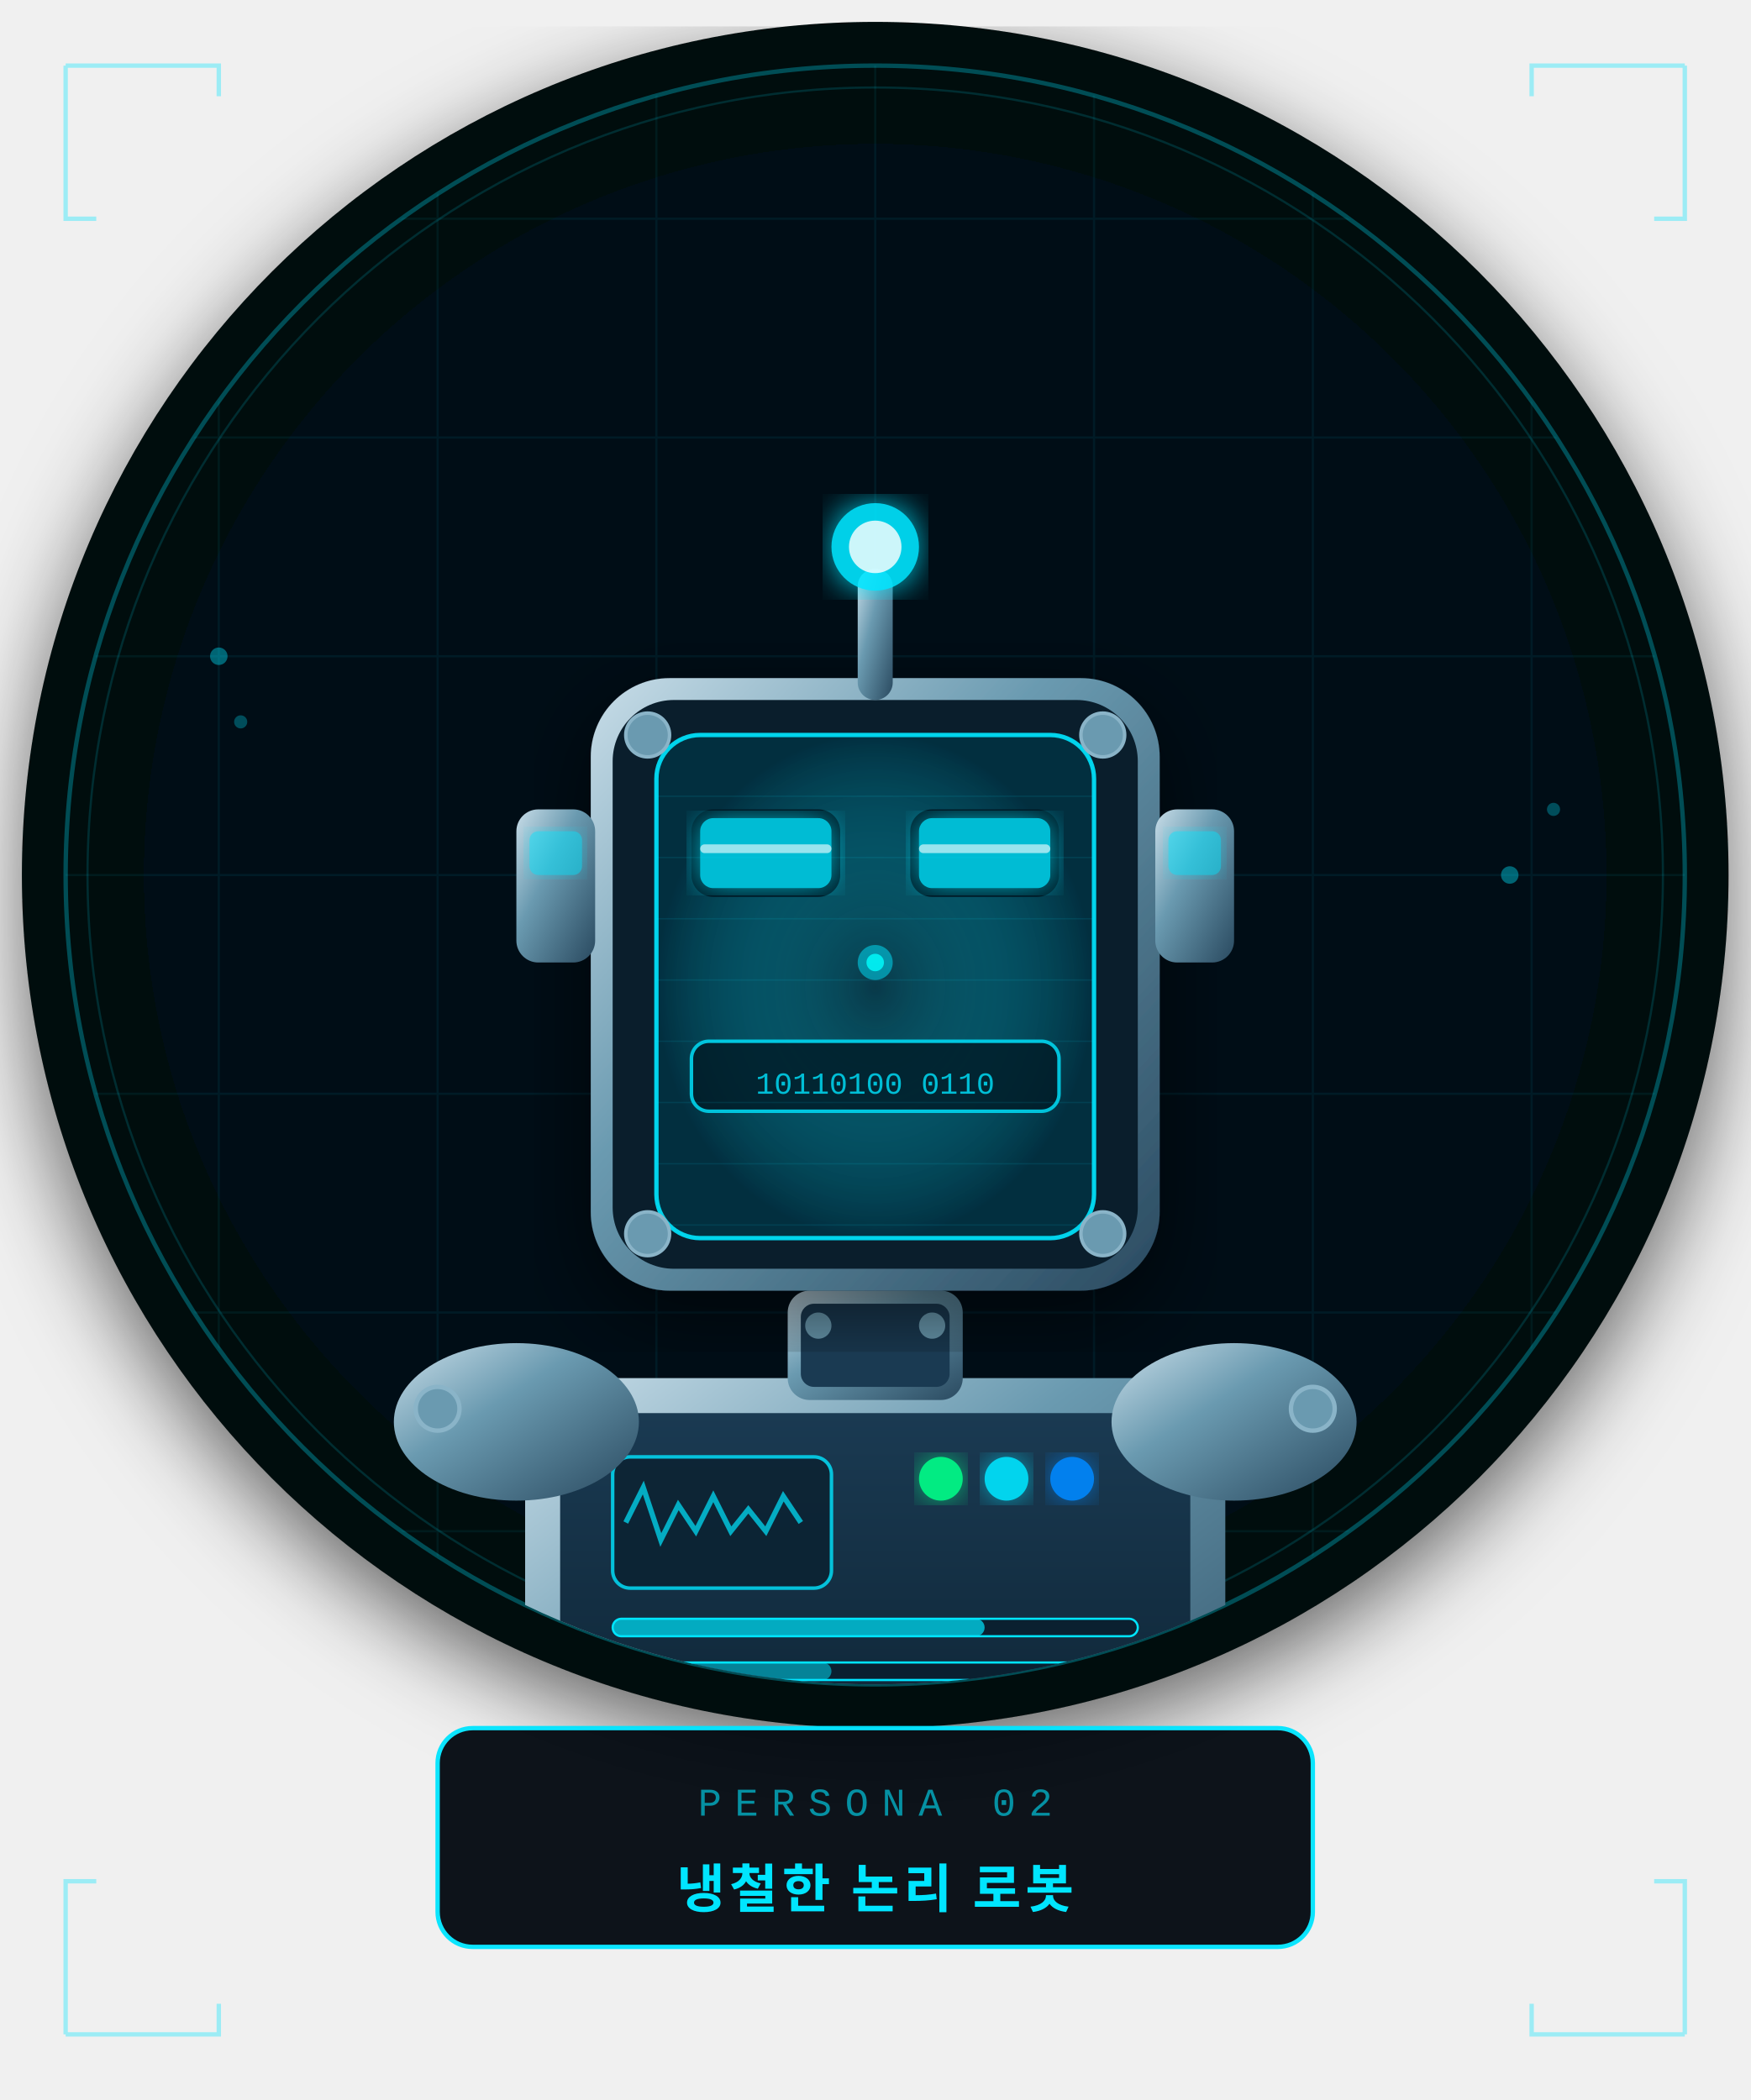
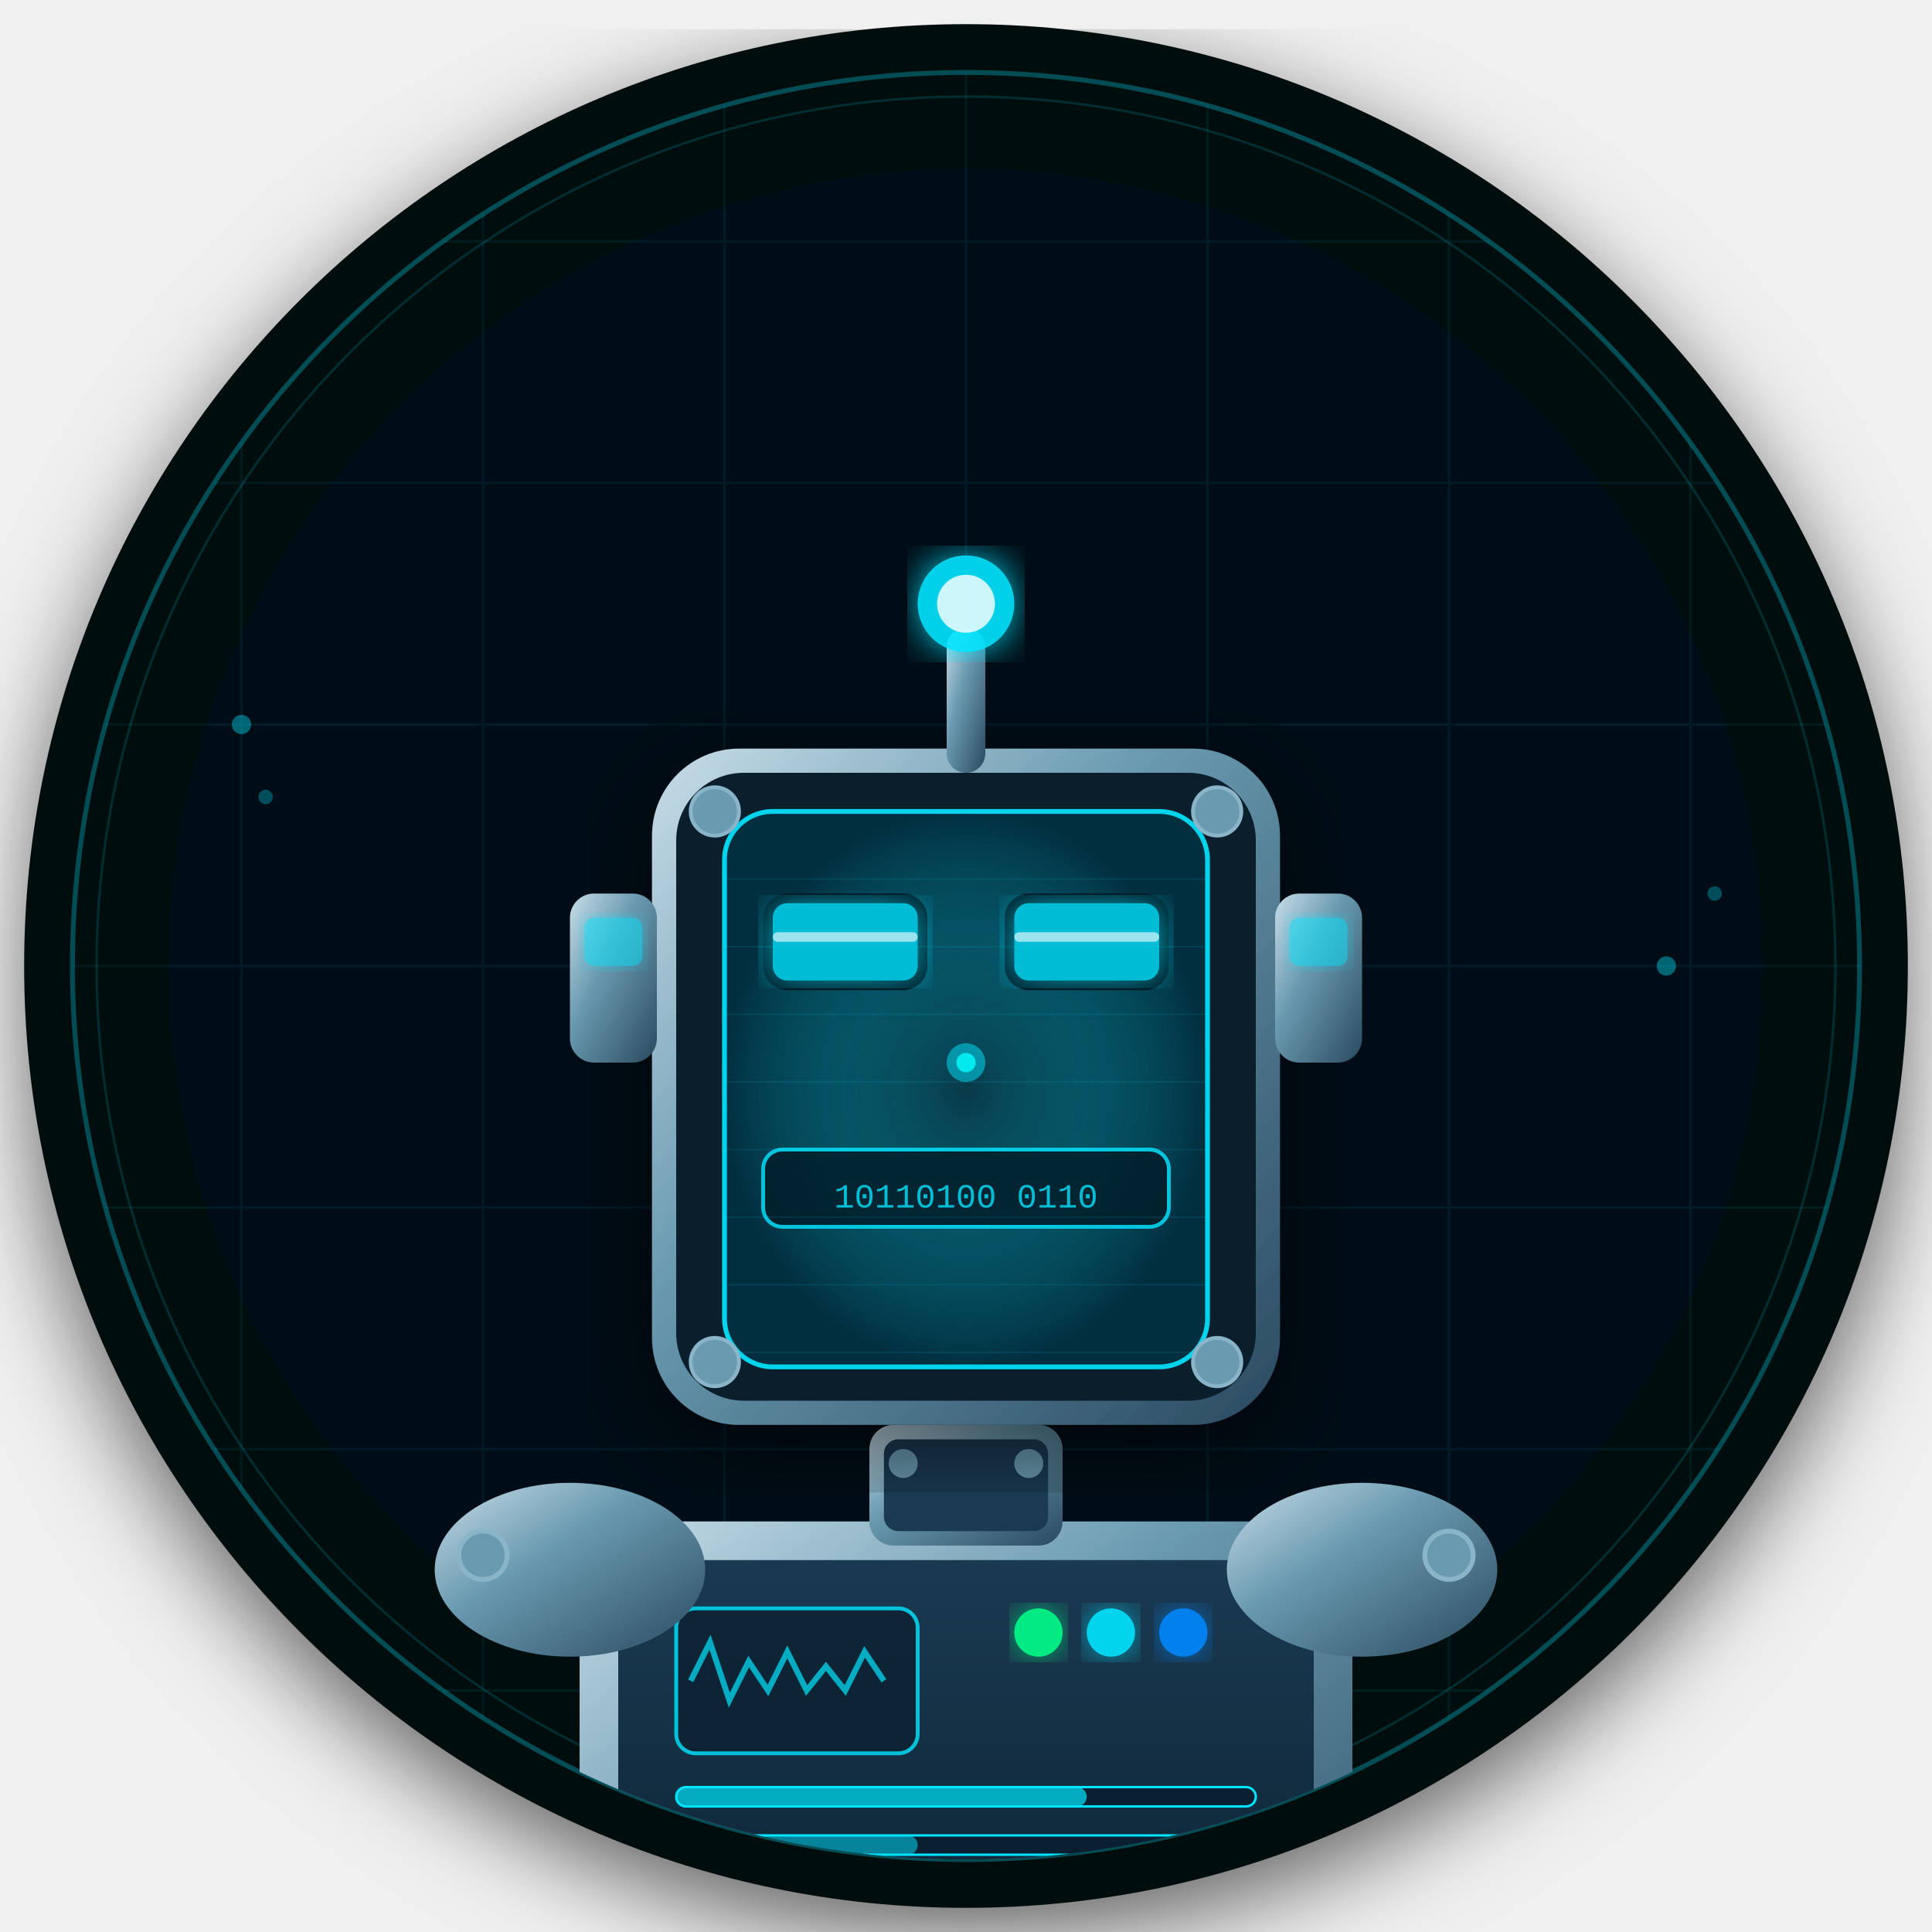
- <svg xmlns="http://www.w3.org/2000/svg" viewBox="0 0 400 480" width="400" height="480">
+ <svg xmlns="http://www.w3.org/2000/svg" viewBox="0 0 400 400" width="400" height="400">
  <defs>
    <radialGradient id="bgRobot" cx="50%" cy="50%" r="50%">
      <stop offset="0%" stop-color="#050f1a" />
      <stop offset="100%" stop-color="#020810" />
    </radialGradient>
    <radialGradient id="bodyGrad" cx="30%" cy="30%" r="70%">
      <stop offset="0%" stop-color="#8ab4c8" />
      <stop offset="60%" stop-color="#4a7a9b" />
      <stop offset="100%" stop-color="#2a4a60" />
    </radialGradient>
    <radialGradient id="screenGrad" cx="50%" cy="50%" r="50%">
      <stop offset="0%" stop-color="#00e5ff" stop-opacity="0.15" />
      <stop offset="100%" stop-color="#003344" stop-opacity="0.9" />
    </radialGradient>
    <linearGradient id="chrome" x1="0%" y1="0%" x2="100%" y2="100%">
      <stop offset="0%" stop-color="#c8dde8" />
      <stop offset="40%" stop-color="#6a9ab0" />
      <stop offset="100%" stop-color="#2a4a60" />
    </linearGradient>
    <linearGradient id="panel" x1="0%" y1="0%" x2="0%" y2="100%">
      <stop offset="0%" stop-color="#1a3a52" />
      <stop offset="100%" stop-color="#0a1e2c" />
    </linearGradient>
    <filter id="robotGlow">
      <feGaussianBlur stdDeviation="4" result="coloredBlur" />
      <feMerge>
        <feMergeNode in="coloredBlur" />
        <feMergeNode in="SourceGraphic" />
      </feMerge>
    </filter>
    <filter id="softShadow">
      <feDropShadow dx="0" dy="6" stdDeviation="10" flood-color="#000" flood-opacity="0.6" />
    </filter>
    <clipPath id="robotCircle">
      <circle cx="200" cy="200" r="185" />
    </clipPath>
  </defs>
  <circle cx="200" cy="200" r="195" fill="url(#bgRobot)" filter="url(#softShadow)" />
  <circle cx="200" cy="200" r="185" fill="none" stroke="#00e5ff" stroke-width="1" opacity="0.3" />
  <circle cx="200" cy="200" r="180" fill="none" stroke="#00e5ff" stroke-width="0.5" opacity="0.15" />
  <g clip-path="url(#robotCircle)" opacity="0.07">
    <line x1="50" y1="0" x2="50" y2="400" stroke="#00e5ff" stroke-width="0.5" />
    <line x1="100" y1="0" x2="100" y2="400" stroke="#00e5ff" stroke-width="0.5" />
    <line x1="150" y1="0" x2="150" y2="400" stroke="#00e5ff" stroke-width="0.5" />
    <line x1="200" y1="0" x2="200" y2="400" stroke="#00e5ff" stroke-width="0.5" />
    <line x1="250" y1="0" x2="250" y2="400" stroke="#00e5ff" stroke-width="0.5" />
    <line x1="300" y1="0" x2="300" y2="400" stroke="#00e5ff" stroke-width="0.5" />
    <line x1="350" y1="0" x2="350" y2="400" stroke="#00e5ff" stroke-width="0.5" />
    <line x1="0" y1="50" x2="400" y2="50" stroke="#00e5ff" stroke-width="0.5" />
    <line x1="0" y1="100" x2="400" y2="100" stroke="#00e5ff" stroke-width="0.5" />
    <line x1="0" y1="150" x2="400" y2="150" stroke="#00e5ff" stroke-width="0.5" />
    <line x1="0" y1="200" x2="400" y2="200" stroke="#00e5ff" stroke-width="0.5" />
    <line x1="0" y1="250" x2="400" y2="250" stroke="#00e5ff" stroke-width="0.5" />
    <line x1="0" y1="300" x2="400" y2="300" stroke="#00e5ff" stroke-width="0.5" />
    <line x1="0" y1="350" x2="400" y2="350" stroke="#00e5ff" stroke-width="0.5" />
  </g>
  <g clip-path="url(#robotCircle)">
    <rect x="120" y="315" width="160" height="120" rx="12" fill="url(#chrome)" />
    <rect x="128" y="323" width="144" height="104" rx="8" fill="url(#panel)" />
    <rect x="140" y="333" width="50" height="30" rx="4" fill="#0a2030" stroke="#00e5ff" stroke-width="0.8" opacity="0.8" />
    <polyline points="143,348 147,340 151,352 155,344 159,350 163,342 167,350 171,345 175,350 179,342 183,348" stroke="#00e5ff" stroke-width="1.2" fill="none" opacity="0.7" />
    <circle cx="215" cy="338" r="5" fill="#00ff88" opacity="0.9" filter="url(#robotGlow)" />
    <circle cx="230" cy="338" r="5" fill="#00e5ff" opacity="0.9" filter="url(#robotGlow)" />
    <circle cx="245" cy="338" r="5" fill="#0088ff" opacity="0.9" filter="url(#robotGlow)" />
    <rect x="140" y="370" width="120" height="4" rx="2" fill="#0a2030" stroke="#00e5ff" stroke-width="0.5" />
    <rect x="140" y="370" width="85" height="4" rx="2" fill="#00e5ff" opacity="0.7" />
    <rect x="140" y="380" width="120" height="4" rx="2" fill="#0a2030" stroke="#00e5ff" stroke-width="0.5" />
    <rect x="140" y="380" width="50" height="4" rx="2" fill="#00e5ff" opacity="0.5" />
    <rect x="180" y="295" width="40" height="25" rx="5" fill="url(#chrome)" />
    <rect x="183" y="298" width="34" height="19" rx="3" fill="#1a3a52" />
    <circle cx="187" cy="303" r="3" fill="#6a9ab0" />
    <circle cx="213" cy="303" r="3" fill="#6a9ab0" />
    <ellipse cx="118" cy="325" rx="28" ry="18" fill="url(#chrome)" />
    <ellipse cx="282" cy="325" rx="28" ry="18" fill="url(#chrome)" />
    <circle cx="100" cy="322" r="5" fill="#6a9ab0" stroke="#8ab4c8" stroke-width="1" />
    <circle cx="300" cy="322" r="5" fill="#6a9ab0" stroke="#8ab4c8" stroke-width="1" />
    <rect x="135" y="155" width="130" height="140" rx="18" fill="url(#chrome)" filter="url(#softShadow)" />
    <rect x="140" y="160" width="120" height="130" rx="14" fill="#0a1e2c" />
    <rect x="196" y="130" width="8" height="30" rx="4" fill="url(#chrome)" />
    <circle cx="200" cy="125" r="10" fill="#00e5ff" opacity="0.9" filter="url(#robotGlow)" />
    <circle cx="200" cy="125" r="6" fill="white" opacity="0.8" />
    <rect x="118" y="185" width="18" height="35" rx="5" fill="url(#chrome)" />
    <rect x="121" y="190" width="12" height="10" rx="2" fill="#00e5ff" opacity="0.5" filter="url(#robotGlow)" />
    <rect x="264" y="185" width="18" height="35" rx="5" fill="url(#chrome)" />
    <rect x="267" y="190" width="12" height="10" rx="2" fill="#00e5ff" opacity="0.5" filter="url(#robotGlow)" />
    <rect x="150" y="168" width="100" height="115" rx="10" fill="url(#screenGrad)" stroke="#00e5ff" stroke-width="1" opacity="0.9" />
    <rect x="158" y="185" width="34" height="20" rx="5" fill="#001a26" />
    <rect x="160" y="187" width="30" height="16" rx="3" fill="#00e5ff" opacity="0.8" filter="url(#robotGlow)" />
    <rect x="160" y="193" width="30" height="2" rx="1" fill="white" opacity="0.6" />
    <rect x="208" y="185" width="34" height="20" rx="5" fill="#001a26" />
    <rect x="210" y="187" width="30" height="16" rx="3" fill="#00e5ff" opacity="0.8" filter="url(#robotGlow)" />
    <rect x="210" y="193" width="30" height="2" rx="1" fill="white" opacity="0.6" />
    <circle cx="200" cy="220" r="4" fill="#00e5ff" opacity="0.5" />
    <circle cx="200" cy="220" r="2" fill="#00ffff" opacity="0.8" />
    <rect x="158" y="238" width="84" height="16" rx="4" fill="#001a26" stroke="#00e5ff" stroke-width="0.8" opacity="0.8" />
    <text x="200" y="250" font-family="Courier New, monospace" font-size="7" fill="#00e5ff" text-anchor="middle" opacity="0.8">10110100 0110</text>
    <rect x="150" y="168" width="100" height="115" rx="10" fill="none" stroke="#00e5ff" stroke-width="0.3" opacity="0.2" />
    <line x1="150" y1="182" x2="250" y2="182" stroke="#00e5ff" stroke-width="0.3" opacity="0.1" />
    <line x1="150" y1="196" x2="250" y2="196" stroke="#00e5ff" stroke-width="0.3" opacity="0.1" />
    <line x1="150" y1="210" x2="250" y2="210" stroke="#00e5ff" stroke-width="0.3" opacity="0.1" />
    <line x1="150" y1="224" x2="250" y2="224" stroke="#00e5ff" stroke-width="0.3" opacity="0.1" />
    <line x1="150" y1="238" x2="250" y2="238" stroke="#00e5ff" stroke-width="0.3" opacity="0.1" />
    <line x1="150" y1="252" x2="250" y2="252" stroke="#00e5ff" stroke-width="0.3" opacity="0.1" />
    <line x1="150" y1="266" x2="250" y2="266" stroke="#00e5ff" stroke-width="0.3" opacity="0.1" />
    <line x1="150" y1="280" x2="250" y2="280" stroke="#00e5ff" stroke-width="0.3" opacity="0.1" />
    <circle cx="148" cy="168" r="5" fill="#6a9ab0" stroke="#8ab4c8" stroke-width="0.8" />
    <circle cx="252" cy="168" r="5" fill="#6a9ab0" stroke="#8ab4c8" stroke-width="0.8" />
    <circle cx="148" cy="282" r="5" fill="#6a9ab0" stroke="#8ab4c8" stroke-width="0.8" />
    <circle cx="252" cy="282" r="5" fill="#6a9ab0" stroke="#8ab4c8" stroke-width="0.8" />
  </g>
-   <rect x="100" y="395" width="200" height="50" rx="8" fill="#020810" stroke="#00e5ff" stroke-width="1" opacity="0.95" />
-   <text x="200" y="415" font-family="Courier New, monospace" font-size="9" fill="#00e5ff" text-anchor="middle" letter-spacing="3" opacity="0.6">PERSONA 02</text>
-   <text x="200" y="436" font-family="Courier New, monospace" font-size="12" fill="#00e5ff" text-anchor="middle" font-weight="bold" letter-spacing="1">냉철한 논리 로봇</text>
-   <path d="M15 15 L15 50 L22 50 M15 15 L50 15 L50 22" stroke="#00e5ff" stroke-width="1" fill="none" opacity="0.35" />
-   <path d="M385 15 L385 50 L378 50 M385 15 L350 15 L350 22" stroke="#00e5ff" stroke-width="1" fill="none" opacity="0.35" />
  <path d="M15 465 L15 430 L22 430 M15 465 L50 465 L50 458" stroke="#00e5ff" stroke-width="1" fill="none" opacity="0.35" />
  <path d="M385 465 L385 430 L378 430 M385 465 L350 465 L350 458" stroke="#00e5ff" stroke-width="1" fill="none" opacity="0.35" />
  <circle cx="50" cy="150" r="2" fill="#00e5ff" opacity="0.4" />
  <circle cx="55" cy="165" r="1.5" fill="#00e5ff" opacity="0.3" />
  <circle cx="345" cy="200" r="2" fill="#00e5ff" opacity="0.4" />
  <circle cx="355" cy="185" r="1.5" fill="#00e5ff" opacity="0.3" />
</svg>
